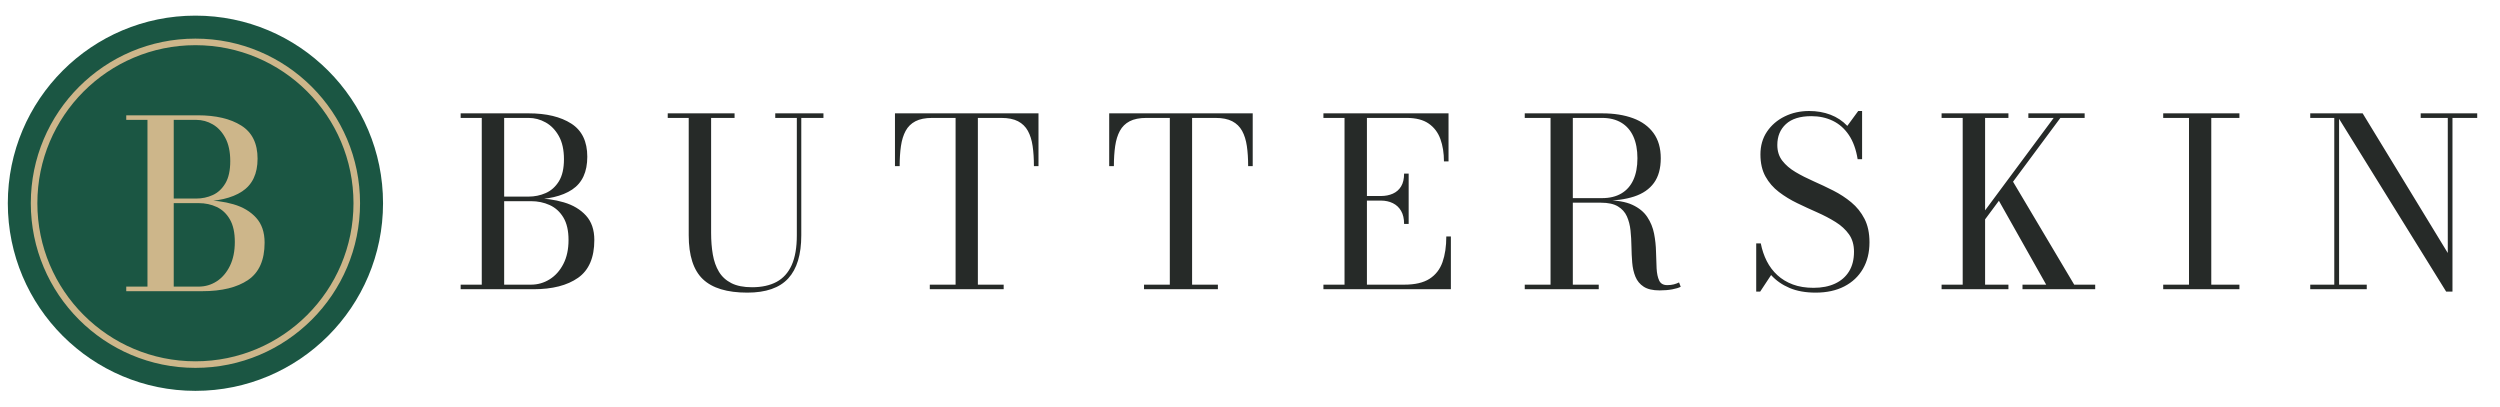
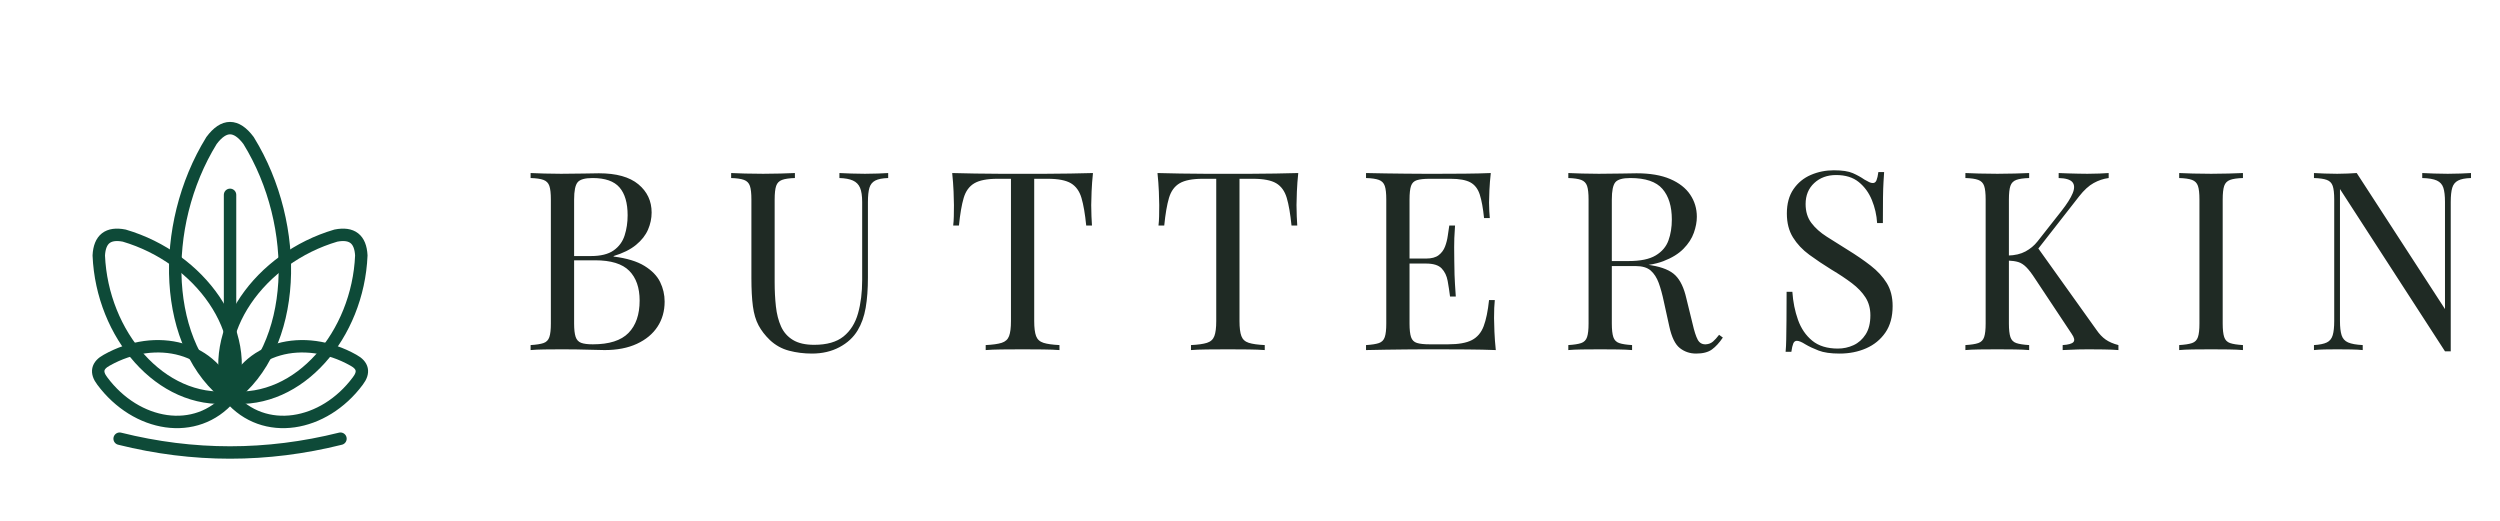
- <svg xmlns="http://www.w3.org/2000/svg" viewBox="0 0 639.63 104" role="img" aria-label="ButterSkin logo, compact">
-   <circle cx="50" cy="52" r="48" fill="#1B5643" />
-   <circle cx="50" cy="52" r="41.28" fill="none" stroke="#CDB68A" stroke-width="1.68" />
-   <path d="M32.3 74.5V73.33H50.81Q53.36 73.33 55.46 71.965Q57.56 70.6 58.82 68.035Q60.08 65.47 60.08 61.9Q60.08 58.33 58.82 56.14Q57.56 53.95 55.46 52.96Q53.36 51.97 50.81 51.97H43.79V51.22H51.77Q56.15 51.22 59.75 52.27Q63.35 53.32 65.525 55.705Q67.7 58.09 67.7 62.08Q67.7 68.77 63.47 71.635Q59.24 74.5 51.77 74.5ZM37.73 74.02V29.98H44.45V74.02ZM43.79 51.58V50.8H50.21Q52.46 50.8 54.44 49.9Q56.42 49.0 57.665 46.9Q58.91 44.8 58.91 41.23Q58.91 37.66 57.665 35.32Q56.42 32.98 54.44 31.825Q52.46 30.67 50.21 30.67H32.3V29.5H50.57Q57.56 29.5 61.73 32.125Q65.9 34.75 65.9 40.6Q65.9 46.36 61.955 48.97Q58.01 51.58 50.57 51.58Z" fill="#CDB68A" />
-   <path d="M117.86 74.0V72.83H135.86Q138.44 72.83 140.63 71.465Q142.82 70.1 144.14 67.535Q145.46 64.97 145.46 61.4Q145.46 57.83 144.14 55.64Q142.82 53.45 140.63 52.46Q138.44 51.47 135.86 51.47H128.66V50.72H136.49Q140.72 50.72 144.26 51.77Q147.8 52.82 149.93 55.16Q152.06 57.5 152.06 61.4Q152.06 68.15 147.905 71.075Q143.75 74.0 136.49 74.0ZM123.26 73.55V29.45H128.99V73.55ZM128.66 51.08V50.3H135.26Q137.54 50.3 139.61 49.4Q141.68 48.5 142.985 46.4Q144.29 44.3 144.29 40.73Q144.29 37.16 142.985 34.82Q141.68 32.48 139.61 31.325Q137.54 30.17 135.26 30.17H117.86V29.0H135.26Q142.07 29.0 146.165 31.625Q150.26 34.25 150.26 40.1Q150.26 45.92 146.39 48.5Q142.52 51.08 135.26 51.08ZM210.68 29.0V30.17H205.01V60.2Q205.01 67.61 201.665 71.24Q198.32 74.87 191.21 74.87Q183.44 74.87 179.825 71.42Q176.21 67.97 176.21 60.2V30.17H170.84V29.0H187.94V30.17H181.94V59.6Q181.94 62.57 182.375 65.105Q182.81 67.64 183.935 69.515Q185.06 71.39 187.115 72.44Q189.17 73.49 192.41 73.49Q196.13 73.49 198.68 72.125Q201.23 70.76 202.55 67.835Q203.87 64.91 203.87 60.2V30.17H198.35V29.0ZM237.89 74.0V72.83H244.49V30.17H238.49Q235.85 30.17 234.215 31.025Q232.58 31.88 231.71 33.485Q230.84 35.09 230.51 37.37Q230.18 39.65 230.18 42.5H228.98V29.0H265.7V42.5H264.53Q264.53 39.65 264.2 37.37Q263.87 35.09 262.985 33.485Q262.1 31.88 260.465 31.025Q258.83 30.17 256.19 30.17H250.19V72.83H256.79V74.0ZM292.7 74.0V72.83H299.3V30.17H293.3Q290.66 30.17 289.025 31.025Q287.39 31.88 286.52 33.485Q285.65 35.09 285.32 37.37Q284.99 39.65 284.99 42.5H283.79V29.0H320.51V42.5H319.34Q319.34 39.65 319.01 37.37Q318.68 35.09 317.795 33.485Q316.91 31.88 315.275 31.025Q313.64 30.17 311.0 30.17H305.0V72.83H311.6V74.0ZM338.6 74.0V72.83H344.0V30.17H338.6V29.0H370.61V41.3H369.44Q369.44 38.09 368.525 35.57Q367.61 33.05 365.525 31.61Q363.44 30.17 359.93 30.17H349.73V72.83H359.3Q363.41 72.83 365.75 71.33Q368.09 69.83 369.065 67.07Q370.04 64.31 370.04 60.5H371.21V74.0ZM359.24 57.29Q359.24 55.28 358.475 53.96Q357.71 52.64 356.36 51.98Q355.01 51.32 353.3 51.32H348.29V50.15H353.3Q355.01 50.15 356.36 49.55Q357.71 48.95 358.475 47.69Q359.24 46.43 359.24 44.42H360.41V57.29ZM400.91 51.38V50.69H409.91Q412.79 50.69 414.815 49.505Q416.84 48.32 417.89 46.04Q418.94 43.76 418.94 40.49Q418.94 37.22 417.89 34.91Q416.84 32.6 414.815 31.385Q412.79 30.17 409.91 30.17H390.11V29.0H409.91Q414.44 29.0 417.815 30.245Q421.19 31.49 423.05 34.04Q424.91 36.59 424.91 40.49Q424.91 44.39 423.17 46.79Q421.43 49.19 418.085 50.285Q414.74 51.38 409.91 51.38ZM390.11 74.0V72.83H409.04V74.0ZM396.71 73.37V29.81H402.41V73.37ZM424.61 74.3Q422.0 74.3 420.545 73.355Q419.09 72.41 418.43 70.805Q417.77 69.2 417.605 67.205Q417.44 65.21 417.41 63.08Q417.38 60.95 417.17 58.955Q416.96 56.96 416.24 55.355Q415.52 53.75 413.945 52.805Q412.37 51.86 409.61 51.86H400.91V51.23H410.81Q415.1 51.23 417.635 52.4Q420.17 53.57 421.46 55.52Q422.75 57.47 423.2 59.78Q423.65 62.09 423.695 64.4Q423.74 66.71 423.845 68.66Q423.95 70.61 424.505 71.78Q425.06 72.95 426.56 72.95Q427.52 72.95 428.255 72.755Q428.99 72.56 429.59 72.26L430.01 73.37Q429.29 73.76 427.85 74.03Q426.41 74.3 424.61 74.3ZM464.54 74.87Q460.67 74.87 457.85 73.67Q455.03 72.47 453.14 70.37L450.35 74.6H449.33V62.27H450.5Q450.98 64.73 452.03 66.8Q453.08 68.87 454.745 70.4Q456.41 71.93 458.705 72.785Q461.0 73.64 464.0 73.64Q467.18 73.64 469.505 72.56Q471.83 71.48 473.09 69.425Q474.35 67.37 474.35 64.4Q474.35 61.76 473.06 59.945Q471.77 58.13 469.625 56.795Q467.48 55.46 464.93 54.335Q462.38 53.21 459.83 51.98Q457.28 50.75 455.135 49.115Q452.99 47.48 451.7 45.155Q450.41 42.83 450.41 39.5Q450.41 36.17 452.09 33.68Q453.77 31.19 456.605 29.795Q459.44 28.4 462.86 28.4Q465.83 28.4 468.32 29.345Q470.81 30.29 472.64 32.21L475.43 28.4H476.42V40.73H475.28Q474.68 36.98 473.03 34.535Q471.38 32.09 468.92 30.905Q466.46 29.72 463.43 29.72Q459.14 29.72 456.935 31.745Q454.73 33.77 454.73 37.1Q454.73 39.47 456.005 41.12Q457.28 42.77 459.38 44.015Q461.48 45.26 464.0 46.37Q466.52 47.48 469.04 48.755Q471.56 50.03 473.66 51.77Q475.76 53.51 477.035 55.985Q478.31 58.46 478.31 62.0Q478.31 65.9 476.63 68.795Q474.95 71.69 471.86 73.28Q468.77 74.87 464.54 74.87ZM502.58 60.98 525.44 30.17H518.96V29.0H533.36V30.17H527.15L504.29 60.98ZM496.76 74.0V72.83H502.16V30.17H496.76V29.0H513.86V30.17H507.89V72.83H513.86V74.0ZM517.46 74.0V72.83H523.52L510.89 50.42L514.61 45.77L530.69 72.83H536.06V74.0ZM553.46 74.0V72.83H560.06V30.17H553.46V29.0H572.96V30.17H565.76V72.83H572.96V74.0ZM598.46 29.0V72.83H605.54V74.0H591.08V72.83H597.23V30.17H591.08V29.0ZM633.8 29.0V30.17H627.47V74.6H625.85L597.59 29.0H604.49L626.27 64.73V30.17H619.34V29.0Z" fill="#262A28" />
+ <svg xmlns="http://www.w3.org/2000/svg" viewBox="0 0 499.9 104" role="img" aria-label="ButterSkin logo">
+   <g transform="translate(0 4)">
+     <g transform="scale(0.92)" fill="none" stroke="#0E4A38" stroke-width="2.7" stroke-linejoin="round" stroke-linecap="round">
+       <path d="M0 0 C9.97 -5.40 10.50 -18.60 2.31 -27.90 Q0 -30.60 -2.31 -27.90 C-10.50 -18.60 -9.97 -5.40 0 0Z" transform="translate(50 82) rotate(-78)" />
+       <path d="M0 0 C9.97 -5.40 10.50 -18.60 2.31 -27.90 Q0 -30.60 -2.31 -27.90 C-10.50 -18.60 -9.97 -5.40 0 0Z" transform="translate(50 82) rotate(78)" />
+       <path d="M0 0 C12.82 -8.10 13.50 -27.90 3.51 -41.85 Q0 -45.90 -3.51 -41.85 C-13.50 -27.90 -12.82 -8.10 0 0Z" transform="translate(50 82) rotate(-38)" />
+       <path d="M0 0 C12.82 -8.10 13.50 -27.90 3.51 -41.85 Q0 -45.90 -3.51 -41.85 C-13.50 -27.90 -12.82 -8.10 0 0Z" transform="translate(50 82) rotate(38)" />
+       <path d="M0 0 C14.72 -10.80 15.50 -37.20 4.03 -55.80 Q0 -61.20 -4.03 -55.80 C-15.50 -37.20 -14.72 -10.80 0 0Z" transform="translate(50 82) rotate(0)" />
+       <path d="M50 78 L50 38" />
+       <path d="M26 91 Q50 97 74 91" />
+     </g>
+   </g>
+   <path d="M106.1 34.6Q107.15 34.65 108.85 34.7Q110.55 34.75 112.2 34.75Q114.55 34.75 116.7 34.7Q118.85 34.65 119.75 34.65Q125.0 34.65 127.65 36.85Q130.3 39.05 130.3 42.5Q130.3 44.25 129.575 45.925Q128.85 47.6 127.175 48.975Q125.5 50.35 122.7 51.2V51.3Q126.65 51.8 128.875 53.175Q131.1 54.55 132.0 56.4Q132.9 58.25 132.9 60.3Q132.9 63.15 131.475 65.325Q130.05 67.5 127.35 68.75Q124.65 70.0 120.9 70.0Q119.8 70.0 117.6 69.925Q115.4 69.85 112.3 69.85Q110.55 69.85 108.85 69.875Q107.15 69.9 106.1 70.0V69.0Q107.8 68.9 108.675 68.6Q109.55 68.3 109.85 67.4Q110.15 66.5 110.15 64.7V39.9Q110.15 38.05 109.85 37.175Q109.55 36.3 108.675 35.975Q107.8 35.65 106.1 35.6ZM118.5 35.6Q116.2 35.6 115.5 36.45Q114.8 37.3 114.8 39.9V64.7Q114.8 66.45 115.1 67.35Q115.4 68.25 116.2 68.55Q117.0 68.85 118.55 68.85Q123.45 68.85 125.675 66.575Q127.9 64.3 127.9 60.1Q127.9 56.25 125.825 54.15Q123.75 52.05 119.0 52.05H113.85Q113.85 52.05 113.85 51.625Q113.85 51.2 113.85 51.2H118.15Q121.1 51.2 122.7 50.075Q124.3 48.95 124.9 47.075Q125.5 45.2 125.5 43.05Q125.5 39.35 123.875 37.475Q122.25 35.6 118.5 35.6ZM177.6 34.6V35.6Q175.9 35.65 175.025 36.1Q174.15 36.55 173.85 37.55Q173.55 38.55 173.55 40.4V55.45Q173.55 58.95 173.1 61.55Q172.65 64.15 171.5 66.05Q170.25 68.15 167.85 69.425Q165.45 70.7 162.35 70.7Q159.95 70.7 157.775 70.125Q155.6 69.55 153.95 68.0Q152.5 66.6 151.675 65.05Q150.85 63.5 150.55 61.25Q150.25 59.0 150.25 55.6V39.9Q150.25 38.05 149.95 37.175Q149.65 36.3 148.775 35.975Q147.9 35.65 146.2 35.6V34.6Q147.25 34.65 148.95 34.7Q150.65 34.75 152.6 34.75Q154.35 34.75 156.075 34.7Q157.8 34.65 158.95 34.6V35.6Q157.25 35.65 156.375 35.975Q155.5 36.3 155.2 37.175Q154.9 38.05 154.9 39.9V56.45Q154.9 59.0 155.15 61.275Q155.4 63.55 156.175 65.275Q156.95 67.0 158.55 67.975Q160.15 68.95 162.8 68.95Q166.6 68.95 168.675 67.275Q170.75 65.6 171.575 62.65Q172.4 59.7 172.4 56.0V40.4Q172.4 38.55 171.975 37.55Q171.55 36.55 170.55 36.1Q169.55 35.65 167.85 35.6V34.6Q168.75 34.65 170.225 34.7Q171.7 34.75 172.95 34.75Q174.25 34.75 175.525 34.7Q176.8 34.65 177.6 34.6ZM218.55 34.6Q218.35 36.5 218.275 38.275Q218.2 40.05 218.2 41.0Q218.2 42.2 218.25 43.25Q218.3 44.3 218.35 45.1H217.2Q216.85 41.6 216.25 39.575Q215.65 37.55 214.15 36.65Q212.65 35.75 209.5 35.75H206.8V64.2Q206.8 66.2 207.175 67.2Q207.55 68.2 208.65 68.55Q209.75 68.9 211.85 69.0V70.0Q210.55 69.9 208.55 69.875Q206.55 69.85 204.5 69.85Q202.25 69.85 200.275 69.875Q198.3 69.9 197.1 70.0V69.0Q199.2 68.9 200.3 68.55Q201.4 68.2 201.775 67.2Q202.15 66.2 202.15 64.2V35.75H199.45Q196.35 35.75 194.825 36.65Q193.3 37.55 192.7 39.575Q192.1 41.6 191.75 45.1H190.6Q190.7 44.3 190.725 43.25Q190.75 42.2 190.75 41.0Q190.75 40.05 190.675 38.275Q190.6 36.5 190.4 34.6Q192.5 34.65 194.975 34.7Q197.45 34.75 199.95 34.75Q202.45 34.75 204.5 34.75Q206.55 34.75 209.025 34.75Q211.5 34.75 214.0 34.7Q216.5 34.65 218.55 34.6ZM259.6 34.6Q259.4 36.5 259.325 38.275Q259.25 40.05 259.25 41.0Q259.25 42.2 259.3 43.25Q259.35 44.3 259.4 45.1H258.25Q257.9 41.6 257.3 39.575Q256.7 37.55 255.2 36.65Q253.7 35.75 250.55 35.75H247.85V64.2Q247.85 66.2 248.225 67.2Q248.6 68.2 249.7 68.55Q250.8 68.9 252.9 69.0V70.0Q251.6 69.9 249.6 69.875Q247.6 69.85 245.55 69.85Q243.3 69.85 241.325 69.875Q239.35 69.9 238.15 70.0V69.0Q240.25 68.9 241.35 68.55Q242.45 68.2 242.825 67.2Q243.2 66.2 243.2 64.2V35.75H240.5Q237.4 35.75 235.875 36.65Q234.35 37.55 233.75 39.575Q233.15 41.6 232.8 45.1H231.65Q231.75 44.3 231.775 43.25Q231.8 42.2 231.8 41.0Q231.8 40.05 231.725 38.275Q231.65 36.5 231.45 34.6Q233.55 34.65 236.025 34.7Q238.5 34.75 241.0 34.75Q243.5 34.75 245.55 34.75Q247.6 34.75 250.075 34.75Q252.55 34.75 255.05 34.7Q257.55 34.65 259.6 34.6ZM298.1 34.6Q297.9 36.35 297.825 38.0Q297.75 39.65 297.75 40.5Q297.75 41.4 297.8 42.225Q297.85 43.05 297.9 43.6H296.75Q296.45 40.65 295.9 38.925Q295.35 37.2 294.025 36.475Q292.7 35.75 290.05 35.75H285.9Q284.2 35.75 283.325 36.025Q282.45 36.3 282.15 37.175Q281.85 38.05 281.85 39.9V64.7Q281.85 66.5 282.15 67.4Q282.45 68.3 283.325 68.575Q284.2 68.85 285.9 68.85H289.55Q292.7 68.85 294.325 68.0Q295.95 67.15 296.675 65.225Q297.4 63.3 297.75 60.0H298.9Q298.75 61.35 298.75 63.6Q298.75 64.55 298.825 66.325Q298.9 68.1 299.1 70.0Q296.55 69.9 293.35 69.875Q290.15 69.85 287.65 69.85Q286.55 69.85 284.825 69.85Q283.1 69.85 281.1 69.875Q279.1 69.9 277.05 69.925Q275.0 69.95 273.15 70.0V69.0Q274.85 68.9 275.725 68.6Q276.6 68.3 276.9 67.4Q277.2 66.5 277.2 64.7V39.9Q277.2 38.05 276.9 37.175Q276.6 36.3 275.725 35.975Q274.85 35.65 273.15 35.6V34.6Q275.0 34.65 277.05 34.675Q279.1 34.7 281.1 34.725Q283.1 34.75 284.825 34.75Q286.55 34.75 287.65 34.75Q289.95 34.75 292.875 34.725Q295.8 34.7 298.1 34.6ZM289.5 51.7Q289.5 51.7 289.5 52.2Q289.5 52.7 289.5 52.7H280.35Q280.35 52.7 280.35 52.2Q280.35 51.7 280.35 51.7ZM290.95 45.1Q290.75 47.95 290.775 49.45Q290.8 50.95 290.8 52.2Q290.8 53.45 290.85 54.95Q290.9 56.45 291.1 59.3H289.95Q289.75 57.7 289.475 56.175Q289.2 54.65 288.275 53.675Q287.35 52.7 285.15 52.7V51.7Q286.8 51.7 287.675 51.025Q288.55 50.35 288.95 49.3Q289.35 48.25 289.5 47.125Q289.65 46.0 289.8 45.1ZM313.6 34.6Q314.65 34.65 316.35 34.7Q318.05 34.75 319.7 34.75Q322.05 34.75 324.2 34.7Q326.35 34.65 327.25 34.65Q331.3 34.65 333.975 35.8Q336.65 36.95 337.975 38.925Q339.3 40.9 339.3 43.35Q339.3 44.85 338.7 46.55Q338.1 48.25 336.625 49.75Q335.15 51.25 332.6 52.225Q330.05 53.2 326.15 53.2H321.35V52.2H325.65Q329.2 52.2 331.075 51.075Q332.95 49.95 333.625 48.075Q334.3 46.2 334.3 43.9Q334.3 39.95 332.425 37.775Q330.55 35.6 326.0 35.6Q323.7 35.6 323.0 36.45Q322.3 37.3 322.3 39.9V64.7Q322.3 66.5 322.6 67.4Q322.9 68.3 323.775 68.6Q324.65 68.9 326.35 69.0V70.0Q325.2 69.9 323.475 69.875Q321.75 69.85 320.0 69.85Q318.05 69.85 316.35 69.875Q314.65 69.9 313.6 70.0V69.0Q315.3 68.9 316.175 68.6Q317.05 68.3 317.35 67.4Q317.65 66.5 317.65 64.7V39.9Q317.65 38.05 317.35 37.175Q317.05 36.3 316.175 35.975Q315.3 35.65 313.6 35.6ZM321.55 52.35Q324.25 52.45 325.8 52.575Q327.35 52.7 328.325 52.8Q329.3 52.9 330.2 53.05Q333.55 53.6 335.025 55.075Q336.5 56.55 337.2 59.65L338.45 64.75Q338.95 66.95 339.475 67.925Q340.0 68.9 341.1 68.85Q341.95 68.8 342.525 68.3Q343.1 67.8 343.75 66.95L344.5 67.5Q343.45 69.05 342.325 69.875Q341.2 70.7 339.15 70.7Q337.3 70.7 335.9 69.6Q334.5 68.5 333.8 65.3L332.7 60.3Q332.25 58.15 331.675 56.575Q331.1 55.0 330.075 54.1Q329.05 53.2 327.05 53.2H321.65ZM366.7 34.05Q369.2 34.05 370.5 34.625Q371.8 35.2 372.8 35.9Q373.4 36.25 373.775 36.425Q374.15 36.6 374.5 36.6Q375.0 36.6 375.225 36.05Q375.45 35.5 375.6 34.4H376.75Q376.7 35.25 376.625 36.425Q376.55 37.6 376.525 39.525Q376.5 41.45 376.5 44.6H375.35Q375.2 42.2 374.3 40.0Q373.4 37.8 371.675 36.4Q369.95 35.0 367.15 35.0Q364.5 35.0 362.775 36.6Q361.05 38.2 361.05 40.8Q361.05 43.05 362.2 44.575Q363.35 46.1 365.275 47.325Q367.2 48.55 369.45 49.95Q372.05 51.55 374.075 53.125Q376.1 54.7 377.275 56.6Q378.45 58.5 378.45 61.2Q378.45 64.4 377.0 66.5Q375.55 68.6 373.15 69.65Q370.75 70.7 367.85 70.7Q365.2 70.7 363.65 70.1Q362.1 69.5 361.0 68.85Q359.9 68.15 359.3 68.15Q358.8 68.15 358.575 68.7Q358.35 69.25 358.2 70.35H357.05Q357.15 69.3 357.175 67.875Q357.2 66.45 357.225 64.15Q357.25 61.85 357.25 58.35H358.4Q358.6 61.35 359.525 63.95Q360.45 66.55 362.375 68.125Q364.3 69.7 367.5 69.7Q369.15 69.7 370.625 69.025Q372.1 68.35 373.05 66.875Q374.0 65.4 374.0 63.05Q374.0 61.0 373.025 59.475Q372.05 57.95 370.3 56.625Q368.55 55.3 366.2 53.9Q363.85 52.45 361.8 50.95Q359.75 49.45 358.525 47.475Q357.3 45.5 357.3 42.7Q357.3 39.75 358.625 37.825Q359.95 35.9 362.1 34.975Q364.25 34.05 366.7 34.05ZM421.65 34.6V35.6Q420.1 35.8 418.65 36.6Q417.2 37.4 415.75 39.25L406.1 51.6L407.2 49.15L419.2 65.95Q420.05 67.2 421.05 67.9Q422.05 68.6 423.6 69.0V70.0Q422.4 69.9 420.625 69.875Q418.85 69.85 417.6 69.85Q416.75 69.85 415.525 69.875Q414.3 69.9 412.45 70.0V69.0Q414.15 68.9 414.6 68.4Q415.05 67.9 414.25 66.75L406.95 55.75Q405.95 54.2 405.175 53.425Q404.4 52.65 403.575 52.4Q402.75 52.15 401.5 52.1V51.1Q403.6 51.05 405.025 50.275Q406.45 49.5 407.4 48.3L412.2 42.2Q413.85 40.1 414.45 38.65Q415.05 37.2 414.4 36.425Q413.75 35.65 411.65 35.6V34.6Q412.6 34.65 413.6 34.675Q414.6 34.7 415.575 34.725Q416.55 34.75 417.4 34.75Q418.7 34.75 419.8 34.7Q420.9 34.65 421.65 34.6ZM405.75 34.6V35.6Q404.05 35.65 403.175 35.975Q402.3 36.3 402.0 37.175Q401.7 38.05 401.7 39.9V64.7Q401.7 66.5 402.0 67.4Q402.3 68.3 403.175 68.6Q404.05 68.9 405.75 69.0V70.0Q404.6 69.9 402.875 69.875Q401.15 69.85 399.4 69.85Q397.45 69.85 395.75 69.875Q394.05 69.9 393 70.0V69.0Q394.7 68.9 395.575 68.6Q396.45 68.3 396.75 67.4Q397.05 66.5 397.05 64.7V39.9Q397.05 38.05 396.75 37.175Q396.45 36.3 395.575 35.975Q394.7 35.65 393 35.6V34.6Q394.05 34.65 395.75 34.7Q397.45 34.75 399.4 34.75Q401.15 34.75 402.875 34.7Q404.6 34.65 405.75 34.6ZM448.5 34.6V35.6Q446.8 35.65 445.925 35.975Q445.05 36.3 444.75 37.175Q444.45 38.05 444.45 39.9V64.7Q444.45 66.5 444.75 67.4Q445.05 68.3 445.925 68.6Q446.8 68.9 448.5 69.0V70.0Q447.35 69.9 445.625 69.875Q443.9 69.85 442.15 69.85Q440.2 69.85 438.5 69.875Q436.8 69.9 435.75 70.0V69.0Q437.45 68.9 438.325 68.6Q439.2 68.3 439.5 67.4Q439.8 66.5 439.8 64.7V39.9Q439.8 38.05 439.5 37.175Q439.2 36.3 438.325 35.975Q437.45 35.65 435.75 35.6V34.6Q436.8 34.65 438.5 34.7Q440.2 34.75 442.15 34.75Q443.9 34.75 445.625 34.7Q447.35 34.65 448.5 34.6ZM494.1 34.6V35.6Q492.4 35.65 491.525 36.1Q490.65 36.55 490.35 37.55Q490.05 38.55 490.05 40.4V70.25Q489.75 70.25 489.475 70.25Q489.2 70.25 488.9 70.25L467.9 37.8V64.2Q467.9 66.0 468.225 67.025Q468.55 68.05 469.525 68.475Q470.5 68.9 472.45 69.0V70.0Q471.55 69.9 470.1 69.875Q468.65 69.85 467.35 69.85Q466.1 69.85 464.825 69.875Q463.55 69.9 462.7 70.0V69.0Q464.4 68.9 465.275 68.475Q466.15 68.05 466.45 67.025Q466.75 66.0 466.75 64.2V39.9Q466.75 38.05 466.45 37.175Q466.15 36.3 465.275 35.975Q464.4 35.65 462.7 35.6V34.6Q463.55 34.65 464.825 34.7Q466.1 34.75 467.35 34.75Q468.45 34.75 469.45 34.7Q470.45 34.65 471.25 34.6L488.9 61.8V40.4Q488.9 38.55 488.575 37.55Q488.25 36.55 487.275 36.1Q486.3 35.65 484.35 35.6V34.6Q485.25 34.65 486.725 34.7Q488.2 34.75 489.45 34.75Q490.75 34.75 492.025 34.7Q493.3 34.65 494.1 34.6Z" fill="#1F2A24" />
</svg>
